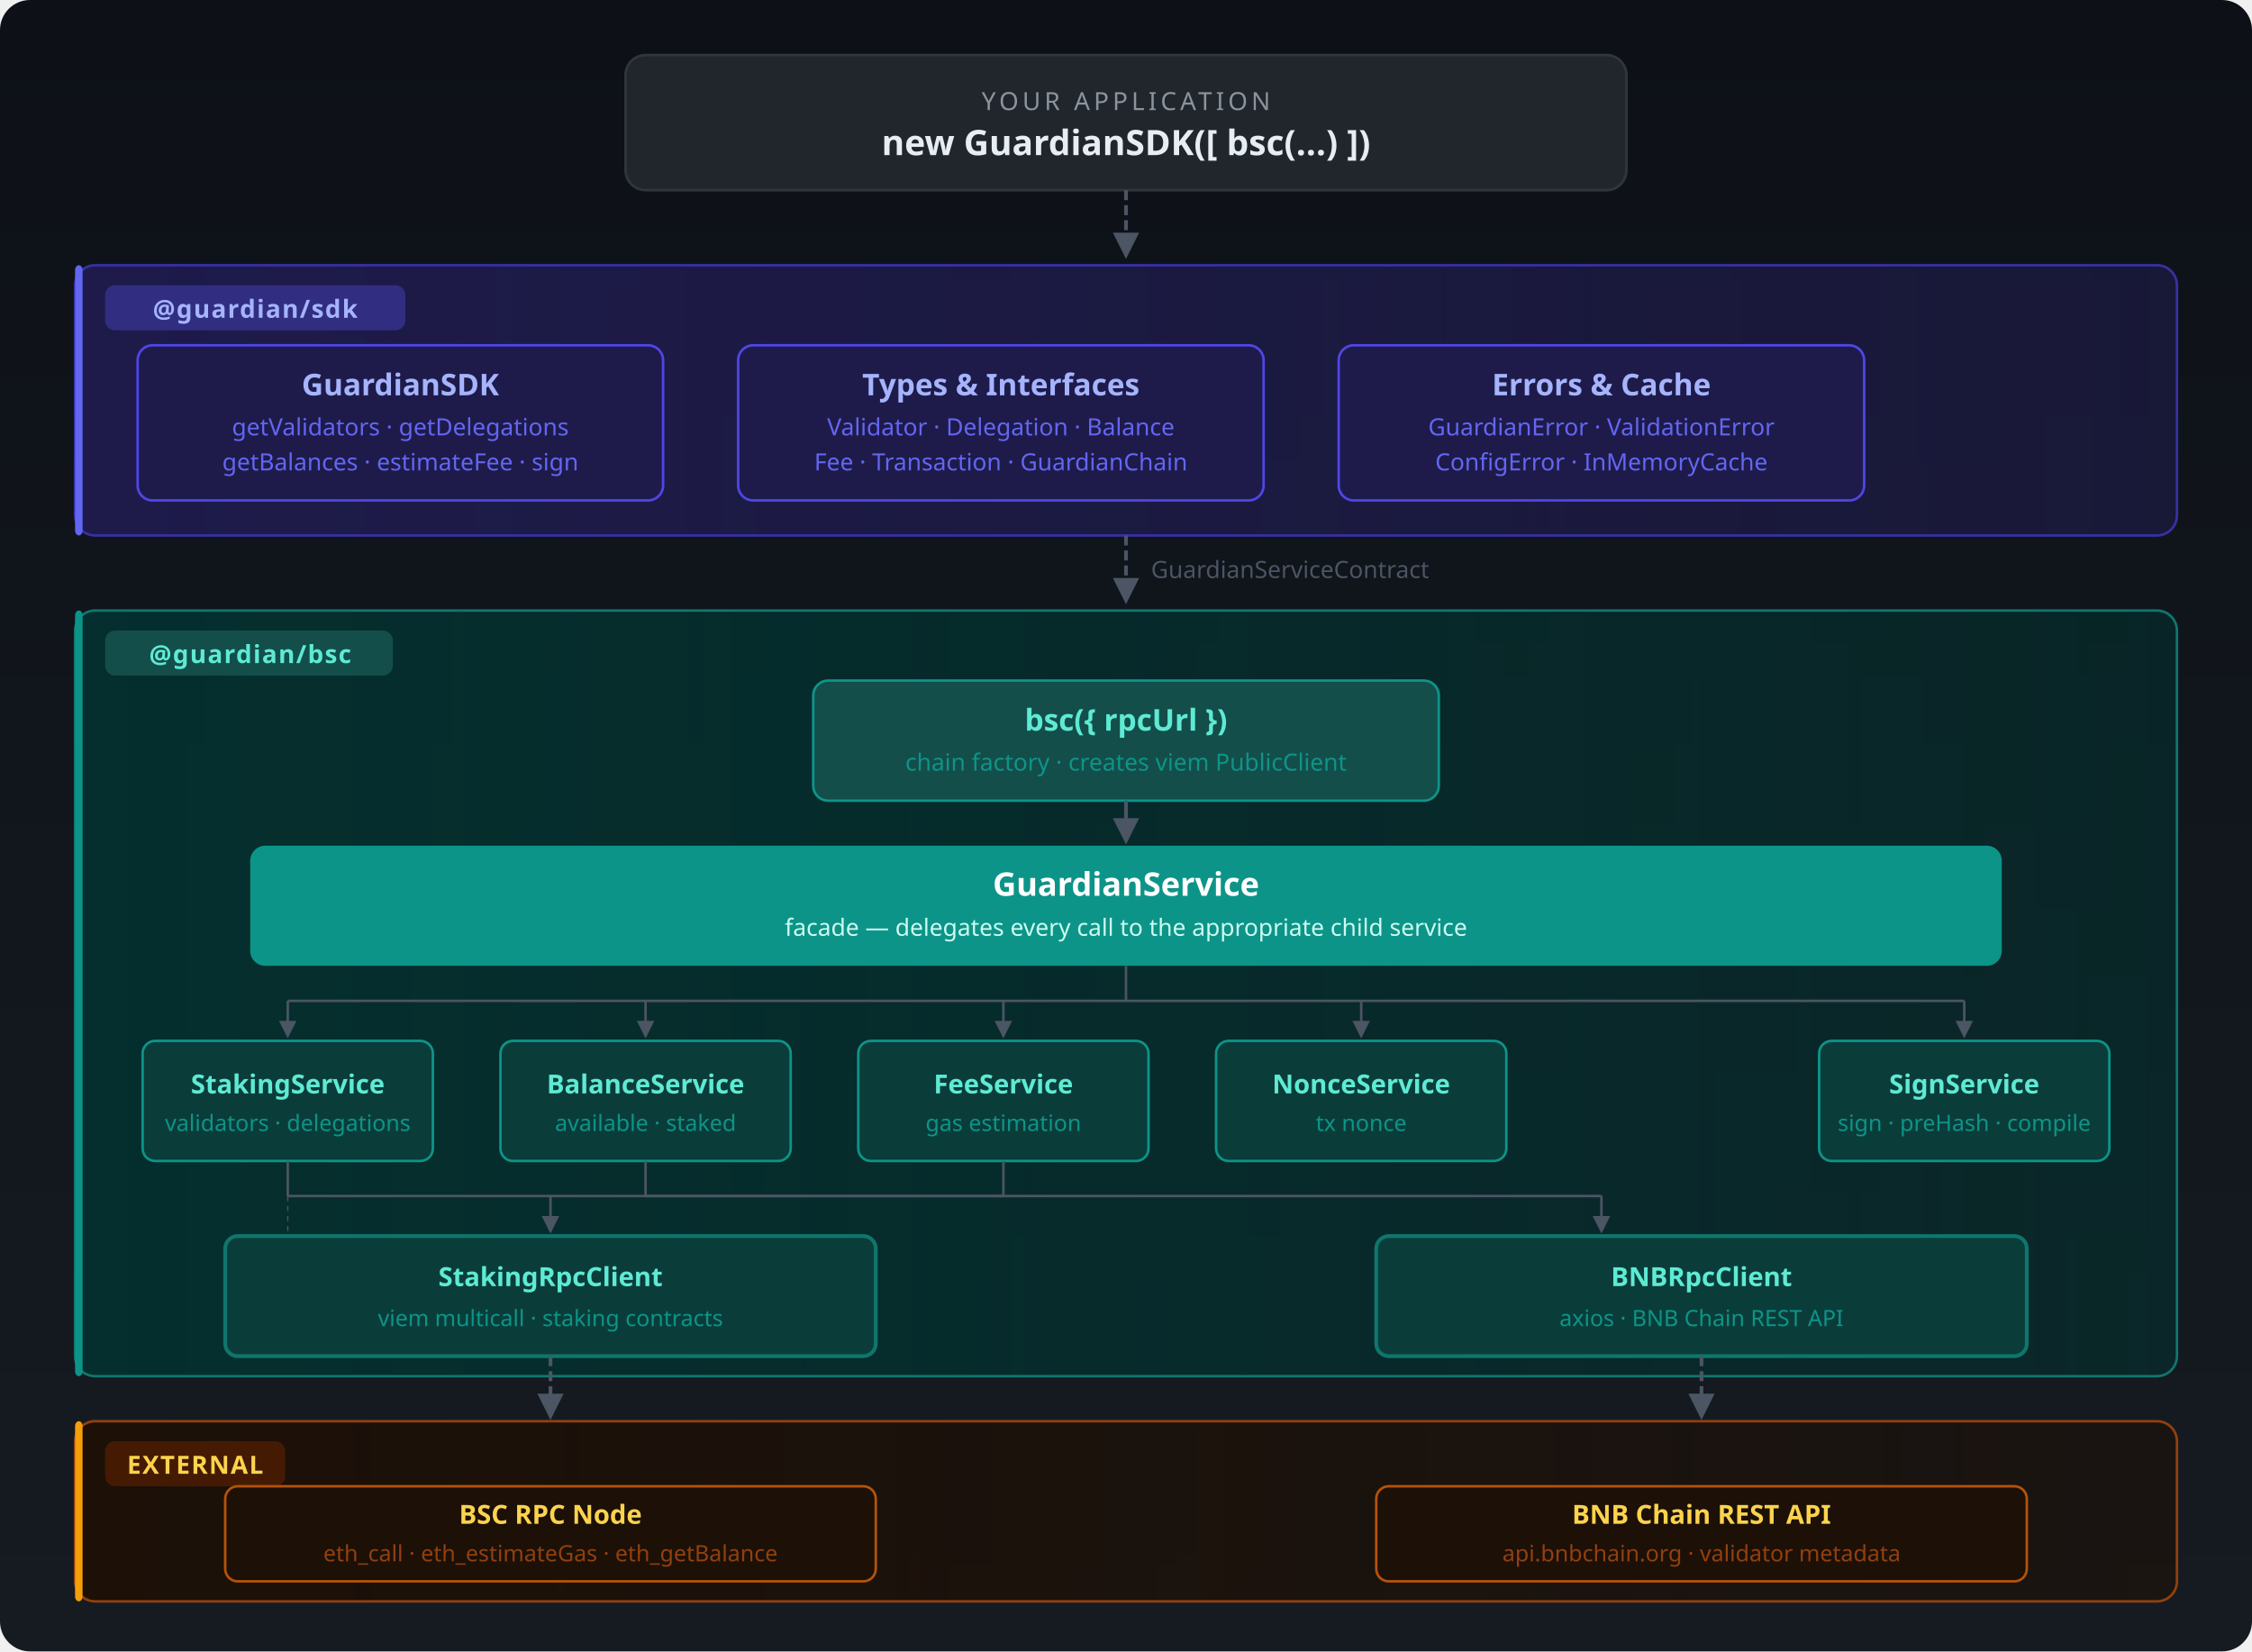
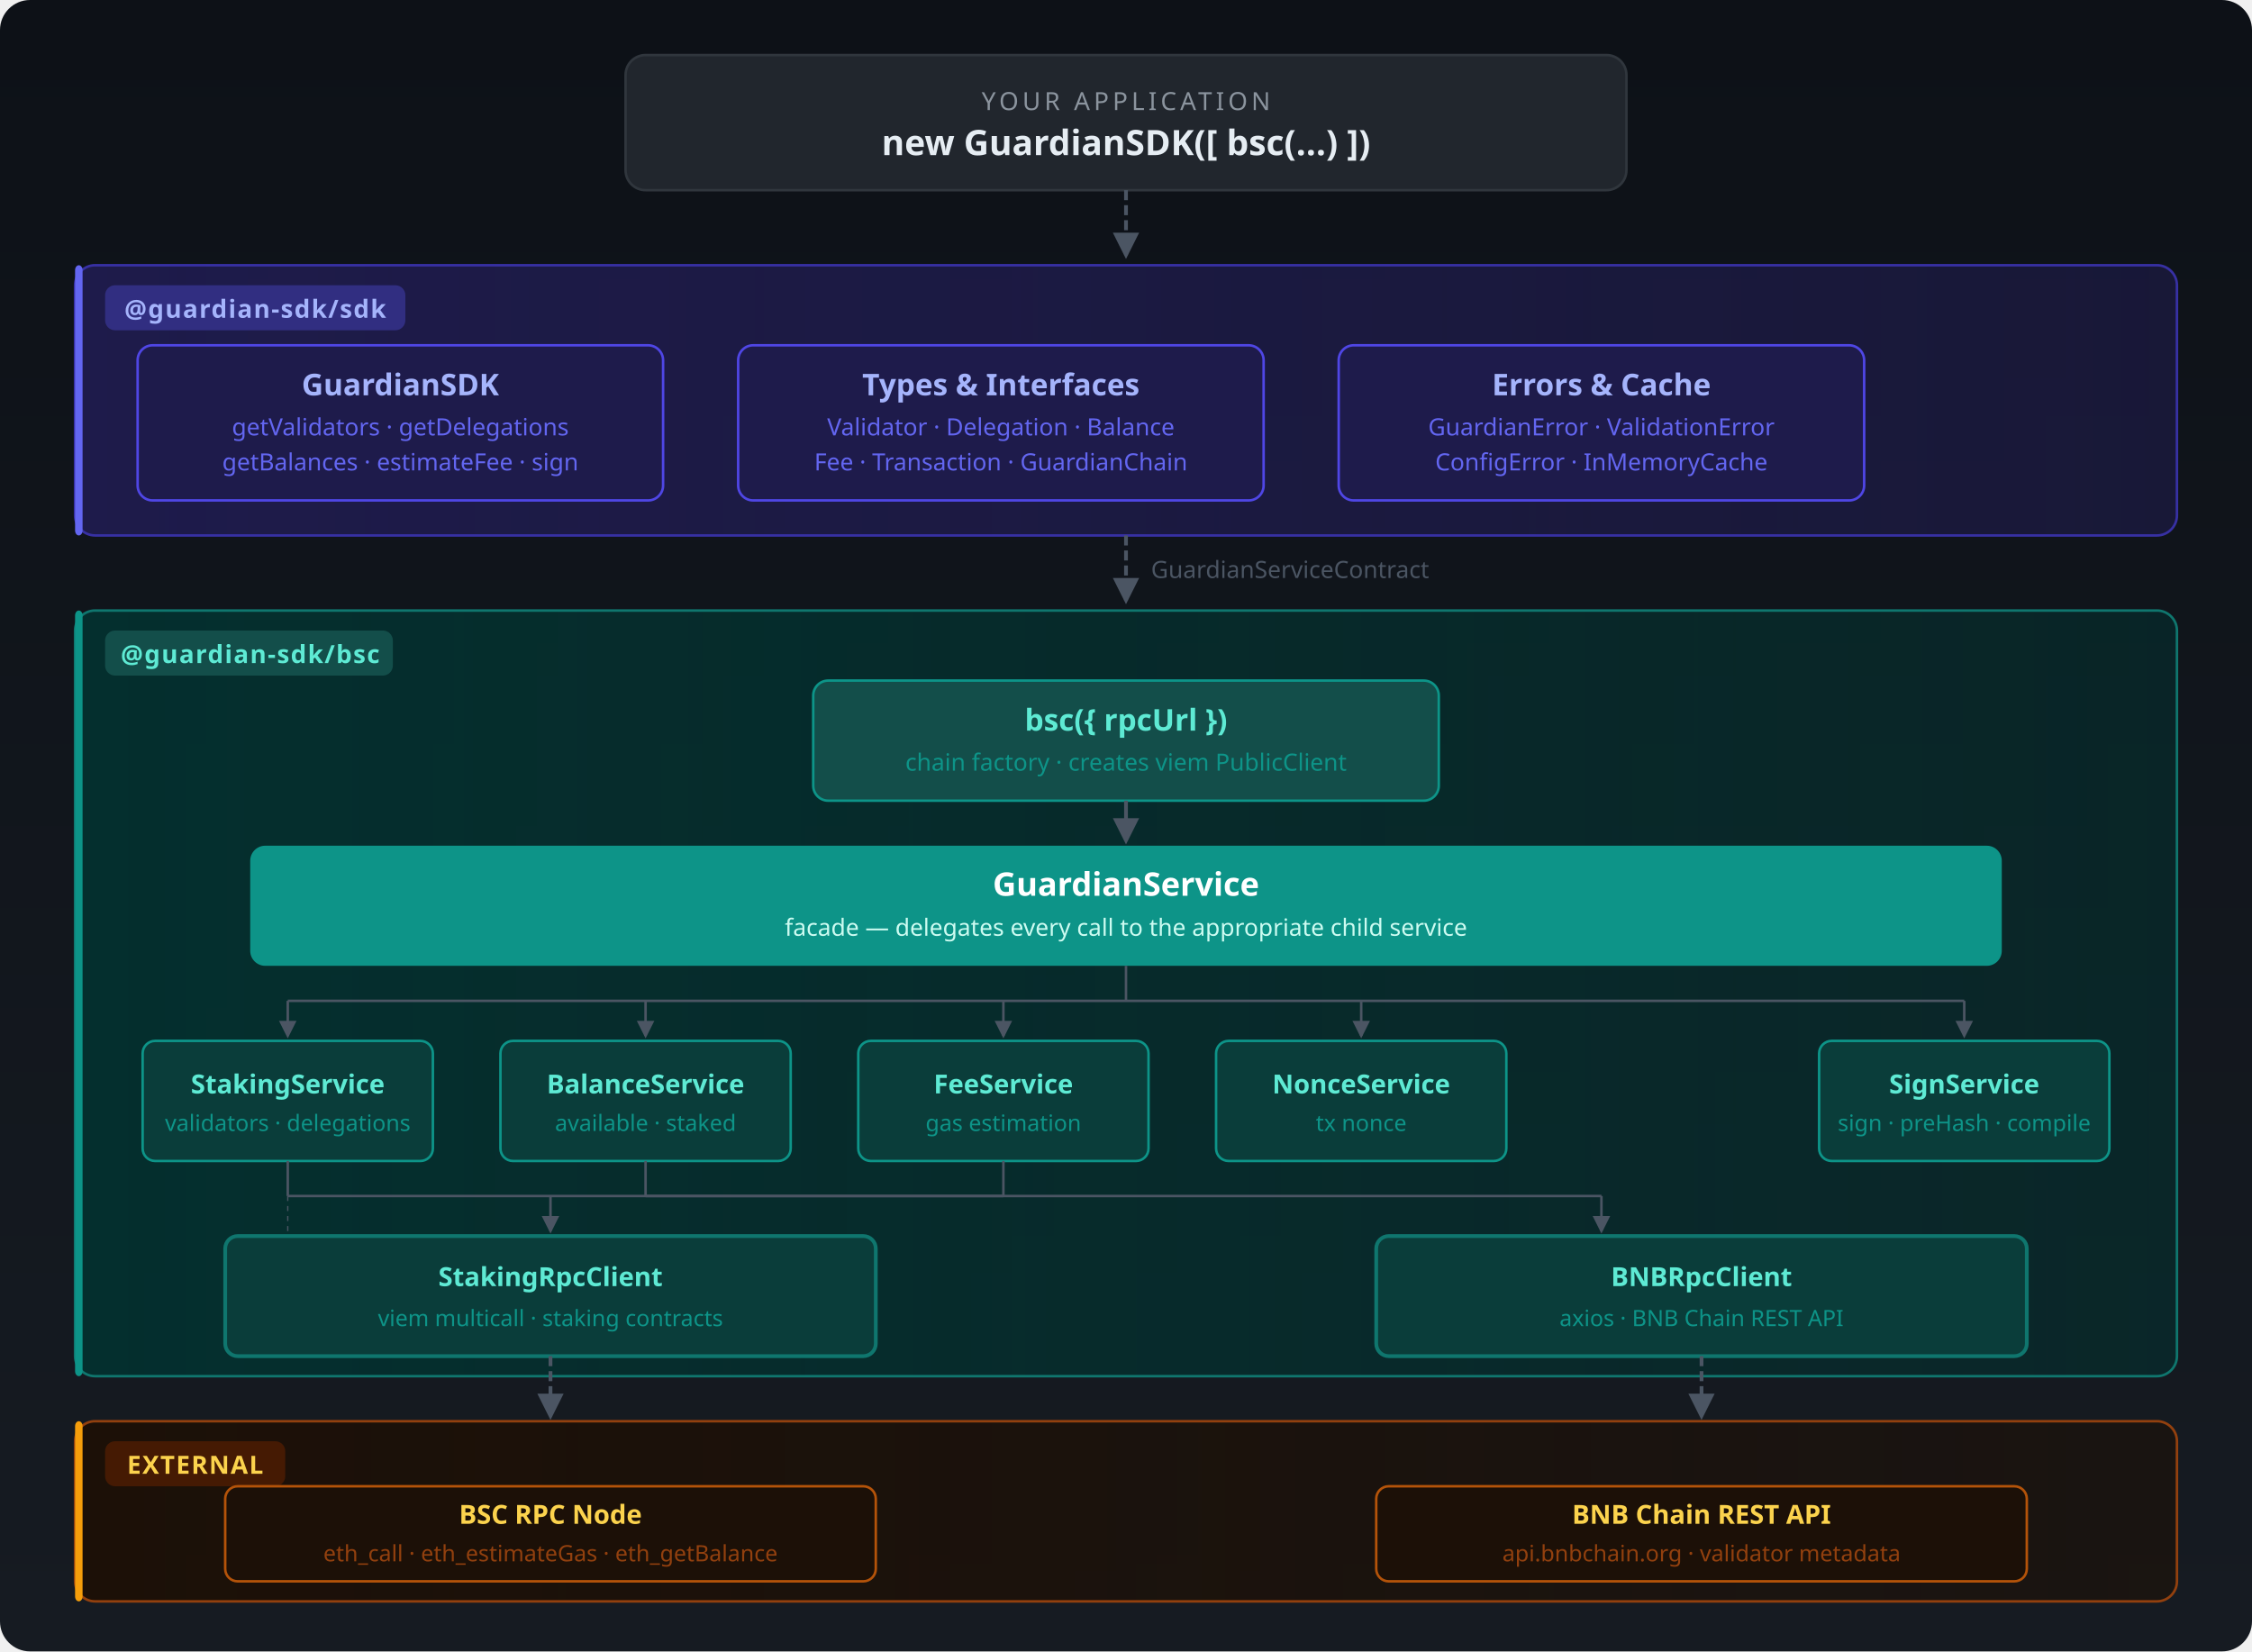
<svg xmlns="http://www.w3.org/2000/svg" width="900" height="660" viewBox="0 0 900 660" font-family="'Segoe UI', system-ui, -apple-system, sans-serif">
  <defs>
    <linearGradient id="bg" x1="0" y1="0" x2="0" y2="1">
      <stop offset="0%" stop-color="#0d1117" />
      <stop offset="100%" stop-color="#161b22" />
    </linearGradient>
    <linearGradient id="sdkGrad" x1="0" y1="0" x2="1" y2="0">
      <stop offset="0%" stop-color="#1e1b4b" />
      <stop offset="100%" stop-color="#1e1b4b" stop-opacity="0.6" />
    </linearGradient>
    <linearGradient id="bscGrad" x1="0" y1="0" x2="1" y2="0">
      <stop offset="0%" stop-color="#042f2e" />
      <stop offset="100%" stop-color="#042f2e" stop-opacity="0.6" />
    </linearGradient>
    <linearGradient id="extGrad" x1="0" y1="0" x2="1" y2="0">
      <stop offset="0%" stop-color="#1c1007" />
      <stop offset="100%" stop-color="#1c1007" stop-opacity="0.6" />
    </linearGradient>
    <marker id="arr" markerWidth="7" markerHeight="7" refX="6" refY="3.5" orient="auto">
      <polygon points="0 0, 7 3.5, 0 7" fill="#4b5563" />
    </marker>
    <filter id="glow" x="-20%" y="-20%" width="140%" height="140%">
      <feGaussianBlur stdDeviation="2" result="blur" />
      <feMerge>
        <feMergeNode in="blur" />
        <feMergeNode in="SourceGraphic" />
      </feMerge>
    </filter>
  </defs>
  <rect width="900" height="660" fill="url(#bg)" rx="12" />
  <rect x="250" y="22" width="400" height="54" rx="8" fill="#21262d" stroke="#30363d" stroke-width="1" />
  <text x="450" y="44" text-anchor="middle" font-size="10" fill="#8b949e" letter-spacing="1.5">YOUR APPLICATION</text>
  <text x="450" y="62" text-anchor="middle" font-size="14" fill="#e6edf3" font-weight="600">new GuardianSDK([ bsc(...) ])</text>
  <line x1="450" y1="76" x2="450" y2="102" stroke="#4b5563" stroke-width="1.5" marker-end="url(#arr)" stroke-dasharray="4 2" />
  <rect x="30" y="106" width="840" height="108" rx="8" fill="url(#sdkGrad)" stroke="#3730a3" stroke-width="1" />
  <rect x="30" y="106" width="3" height="108" rx="2" fill="#6366f1" />
  <rect x="42" y="114" width="120" height="18" rx="4" fill="#312e81" />
-   <text x="102" y="127" text-anchor="middle" font-size="10" fill="#a5b4fc" font-weight="700" letter-spacing="0.5">@guardian/sdk</text>
+   <text x="102" y="127" text-anchor="middle" font-size="10" fill="#a5b4fc" font-weight="700" letter-spacing="0.5">@guardian-sdk/sdk</text>
  <rect x="55" y="138" width="210" height="62" rx="6" fill="#1e1b4b" stroke="#4f46e5" stroke-width="1" />
  <text x="160" y="158" text-anchor="middle" font-size="12" fill="#a5b4fc" font-weight="700">GuardianSDK</text>
  <text x="160" y="174" text-anchor="middle" font-size="9.5" fill="#6366f1">getValidators · getDelegations</text>
  <text x="160" y="188" text-anchor="middle" font-size="9.5" fill="#6366f1">getBalances · estimateFee · sign</text>
  <rect x="295" y="138" width="210" height="62" rx="6" fill="#1e1b4b" stroke="#4f46e5" stroke-width="1" />
  <text x="400" y="158" text-anchor="middle" font-size="12" fill="#a5b4fc" font-weight="700">Types &amp; Interfaces</text>
  <text x="400" y="174" text-anchor="middle" font-size="9.5" fill="#6366f1">Validator · Delegation · Balance</text>
  <text x="400" y="188" text-anchor="middle" font-size="9.5" fill="#6366f1">Fee · Transaction · GuardianChain</text>
  <rect x="535" y="138" width="210" height="62" rx="6" fill="#1e1b4b" stroke="#4f46e5" stroke-width="1" />
  <text x="640" y="158" text-anchor="middle" font-size="12" fill="#a5b4fc" font-weight="700">Errors &amp; Cache</text>
  <text x="640" y="174" text-anchor="middle" font-size="9.5" fill="#6366f1">GuardianError · ValidationError</text>
  <text x="640" y="188" text-anchor="middle" font-size="9.5" fill="#6366f1">ConfigError · InMemoryCache</text>
  <line x1="450" y1="214" x2="450" y2="240" stroke="#4b5563" stroke-width="1.5" marker-end="url(#arr)" stroke-dasharray="4 2" />
  <text x="460" y="231" font-size="9.5" fill="#4b5563">GuardianServiceContract</text>
  <rect x="30" y="244" width="840" height="306" rx="8" fill="url(#bscGrad)" stroke="#0f766e" stroke-width="1" />
  <rect x="30" y="244" width="3" height="306" rx="2" fill="#0d9488" />
  <rect x="42" y="252" width="115" height="18" rx="4" fill="#134e4a" />
-   <text x="100" y="265" text-anchor="middle" font-size="10" fill="#5eead4" font-weight="700" letter-spacing="0.5">@guardian/bsc</text>
+   <text x="100" y="265" text-anchor="middle" font-size="10" fill="#5eead4" font-weight="700" letter-spacing="0.5">@guardian-sdk/bsc</text>
  <rect x="325" y="272" width="250" height="48" rx="6" fill="#134e4a" stroke="#0d9488" stroke-width="1" />
  <text x="450" y="292" text-anchor="middle" font-size="12" fill="#5eead4" font-weight="700">bsc({ rpcUrl })</text>
  <text x="450" y="308" text-anchor="middle" font-size="9.5" fill="#0d9488">chain factory · creates viem PublicClient</text>
  <line x1="450" y1="320" x2="450" y2="336" stroke="#4b5563" stroke-width="1.5" marker-end="url(#arr)" />
  <rect x="100" y="338" width="700" height="48" rx="6" fill="#0d9488" />
  <text x="450" y="358" text-anchor="middle" font-size="13" fill="white" font-weight="700">GuardianService</text>
  <text x="450" y="374" text-anchor="middle" font-size="9.5" fill="#ccfbf1">facade — delegates every call to the appropriate child service</text>
  <line x1="450" y1="386" x2="450" y2="400" stroke="#4b5563" stroke-width="1" />
  <line x1="115" y1="400" x2="785" y2="400" stroke="#4b5563" stroke-width="1" />
  <line x1="115" y1="400" x2="115" y2="414" stroke="#4b5563" stroke-width="1" marker-end="url(#arr)" />
  <line x1="258" y1="400" x2="258" y2="414" stroke="#4b5563" stroke-width="1" marker-end="url(#arr)" />
  <line x1="401" y1="400" x2="401" y2="414" stroke="#4b5563" stroke-width="1" marker-end="url(#arr)" />
  <line x1="544" y1="400" x2="544" y2="414" stroke="#4b5563" stroke-width="1" marker-end="url(#arr)" />
  <line x1="785" y1="400" x2="785" y2="414" stroke="#4b5563" stroke-width="1" marker-end="url(#arr)" />
  <rect x="57" y="416" width="116" height="48" rx="5" fill="#0a3d3a" stroke="#0d9488" stroke-width="1" />
  <text x="115" y="437" text-anchor="middle" font-size="10.5" fill="#5eead4" font-weight="600">StakingService</text>
  <text x="115" y="452" text-anchor="middle" font-size="9" fill="#0d9488">validators · delegations</text>
  <rect x="200" y="416" width="116" height="48" rx="5" fill="#0a3d3a" stroke="#0d9488" stroke-width="1" />
  <text x="258" y="437" text-anchor="middle" font-size="10.5" fill="#5eead4" font-weight="600">BalanceService</text>
  <text x="258" y="452" text-anchor="middle" font-size="9" fill="#0d9488">available · staked</text>
  <rect x="343" y="416" width="116" height="48" rx="5" fill="#0a3d3a" stroke="#0d9488" stroke-width="1" />
  <text x="401" y="437" text-anchor="middle" font-size="10.5" fill="#5eead4" font-weight="600">FeeService</text>
  <text x="401" y="452" text-anchor="middle" font-size="9" fill="#0d9488">gas estimation</text>
  <rect x="486" y="416" width="116" height="48" rx="5" fill="#0a3d3a" stroke="#0d9488" stroke-width="1" />
  <text x="544" y="437" text-anchor="middle" font-size="10.5" fill="#5eead4" font-weight="600">NonceService</text>
  <text x="544" y="452" text-anchor="middle" font-size="9" fill="#0d9488">tx nonce</text>
  <rect x="727" y="416" width="116" height="48" rx="5" fill="#0a3d3a" stroke="#0d9488" stroke-width="1" />
  <text x="785" y="437" text-anchor="middle" font-size="10.5" fill="#5eead4" font-weight="600">SignService</text>
  <text x="785" y="452" text-anchor="middle" font-size="9" fill="#0d9488">sign · preHash · compile</text>
  <line x1="115" y1="464" x2="115" y2="478" stroke="#4b5563" stroke-width="1" />
  <line x1="258" y1="464" x2="258" y2="478" stroke="#4b5563" stroke-width="1" />
  <line x1="401" y1="464" x2="401" y2="478" stroke="#4b5563" stroke-width="1" />
  <line x1="115" y1="478" x2="401" y2="478" stroke="#4b5563" stroke-width="1" />
  <line x1="220" y1="478" x2="220" y2="492" stroke="#4b5563" stroke-width="1" marker-end="url(#arr)" />
  <line x1="115" y1="478" x2="115" y2="492" stroke="#4b5563" stroke-width="0.5" stroke-dasharray="2 2" />
  <line x1="258" y1="464" x2="258" y2="478" stroke="#4b5563" stroke-width="0.5" stroke-dasharray="2 2" />
  <line x1="258" y1="478" x2="640" y2="478" stroke="#4b5563" stroke-width="1" />
  <line x1="640" y1="478" x2="640" y2="492" stroke="#4b5563" stroke-width="1" marker-end="url(#arr)" />
  <rect x="90" y="494" width="260" height="48" rx="5" fill="#0a3d3a" stroke="#0f766e" stroke-width="1.5" />
  <text x="220" y="514" text-anchor="middle" font-size="10.5" fill="#5eead4" font-weight="700">StakingRpcClient</text>
  <text x="220" y="530" text-anchor="middle" font-size="9" fill="#0d9488">viem multicall · staking contracts</text>
  <rect x="550" y="494" width="260" height="48" rx="5" fill="#0a3d3a" stroke="#0f766e" stroke-width="1.5" />
  <text x="680" y="514" text-anchor="middle" font-size="10.5" fill="#5eead4" font-weight="700">BNBRpcClient</text>
  <text x="680" y="530" text-anchor="middle" font-size="9" fill="#0d9488">axios · BNB Chain REST API</text>
  <line x1="220" y1="542" x2="220" y2="566" stroke="#4b5563" stroke-width="1.5" marker-end="url(#arr)" stroke-dasharray="4 2" />
  <line x1="680" y1="542" x2="680" y2="566" stroke="#4b5563" stroke-width="1.5" marker-end="url(#arr)" stroke-dasharray="4 2" />
  <rect x="30" y="568" width="840" height="72" rx="8" fill="url(#extGrad)" stroke="#92400e" stroke-width="1" />
  <rect x="30" y="568" width="3" height="72" rx="2" fill="#f59e0b" />
  <rect x="42" y="576" width="72" height="18" rx="4" fill="#451a03" />
  <text x="78" y="589" text-anchor="middle" font-size="10" fill="#fcd34d" font-weight="700" letter-spacing="0.5">EXTERNAL</text>
  <rect x="90" y="594" width="260" height="38" rx="5" fill="#1c1007" stroke="#b45309" stroke-width="1" />
  <text x="220" y="609" text-anchor="middle" font-size="10.5" fill="#fcd34d" font-weight="600">BSC RPC Node</text>
  <text x="220" y="624" text-anchor="middle" font-size="9" fill="#92400e">eth_call · eth_estimateGas · eth_getBalance</text>
  <rect x="550" y="594" width="260" height="38" rx="5" fill="#1c1007" stroke="#b45309" stroke-width="1" />
  <text x="680" y="609" text-anchor="middle" font-size="10.5" fill="#fcd34d" font-weight="600">BNB Chain REST API</text>
  <text x="680" y="624" text-anchor="middle" font-size="9" fill="#92400e">api.bnbchain.org · validator metadata</text>
</svg>
